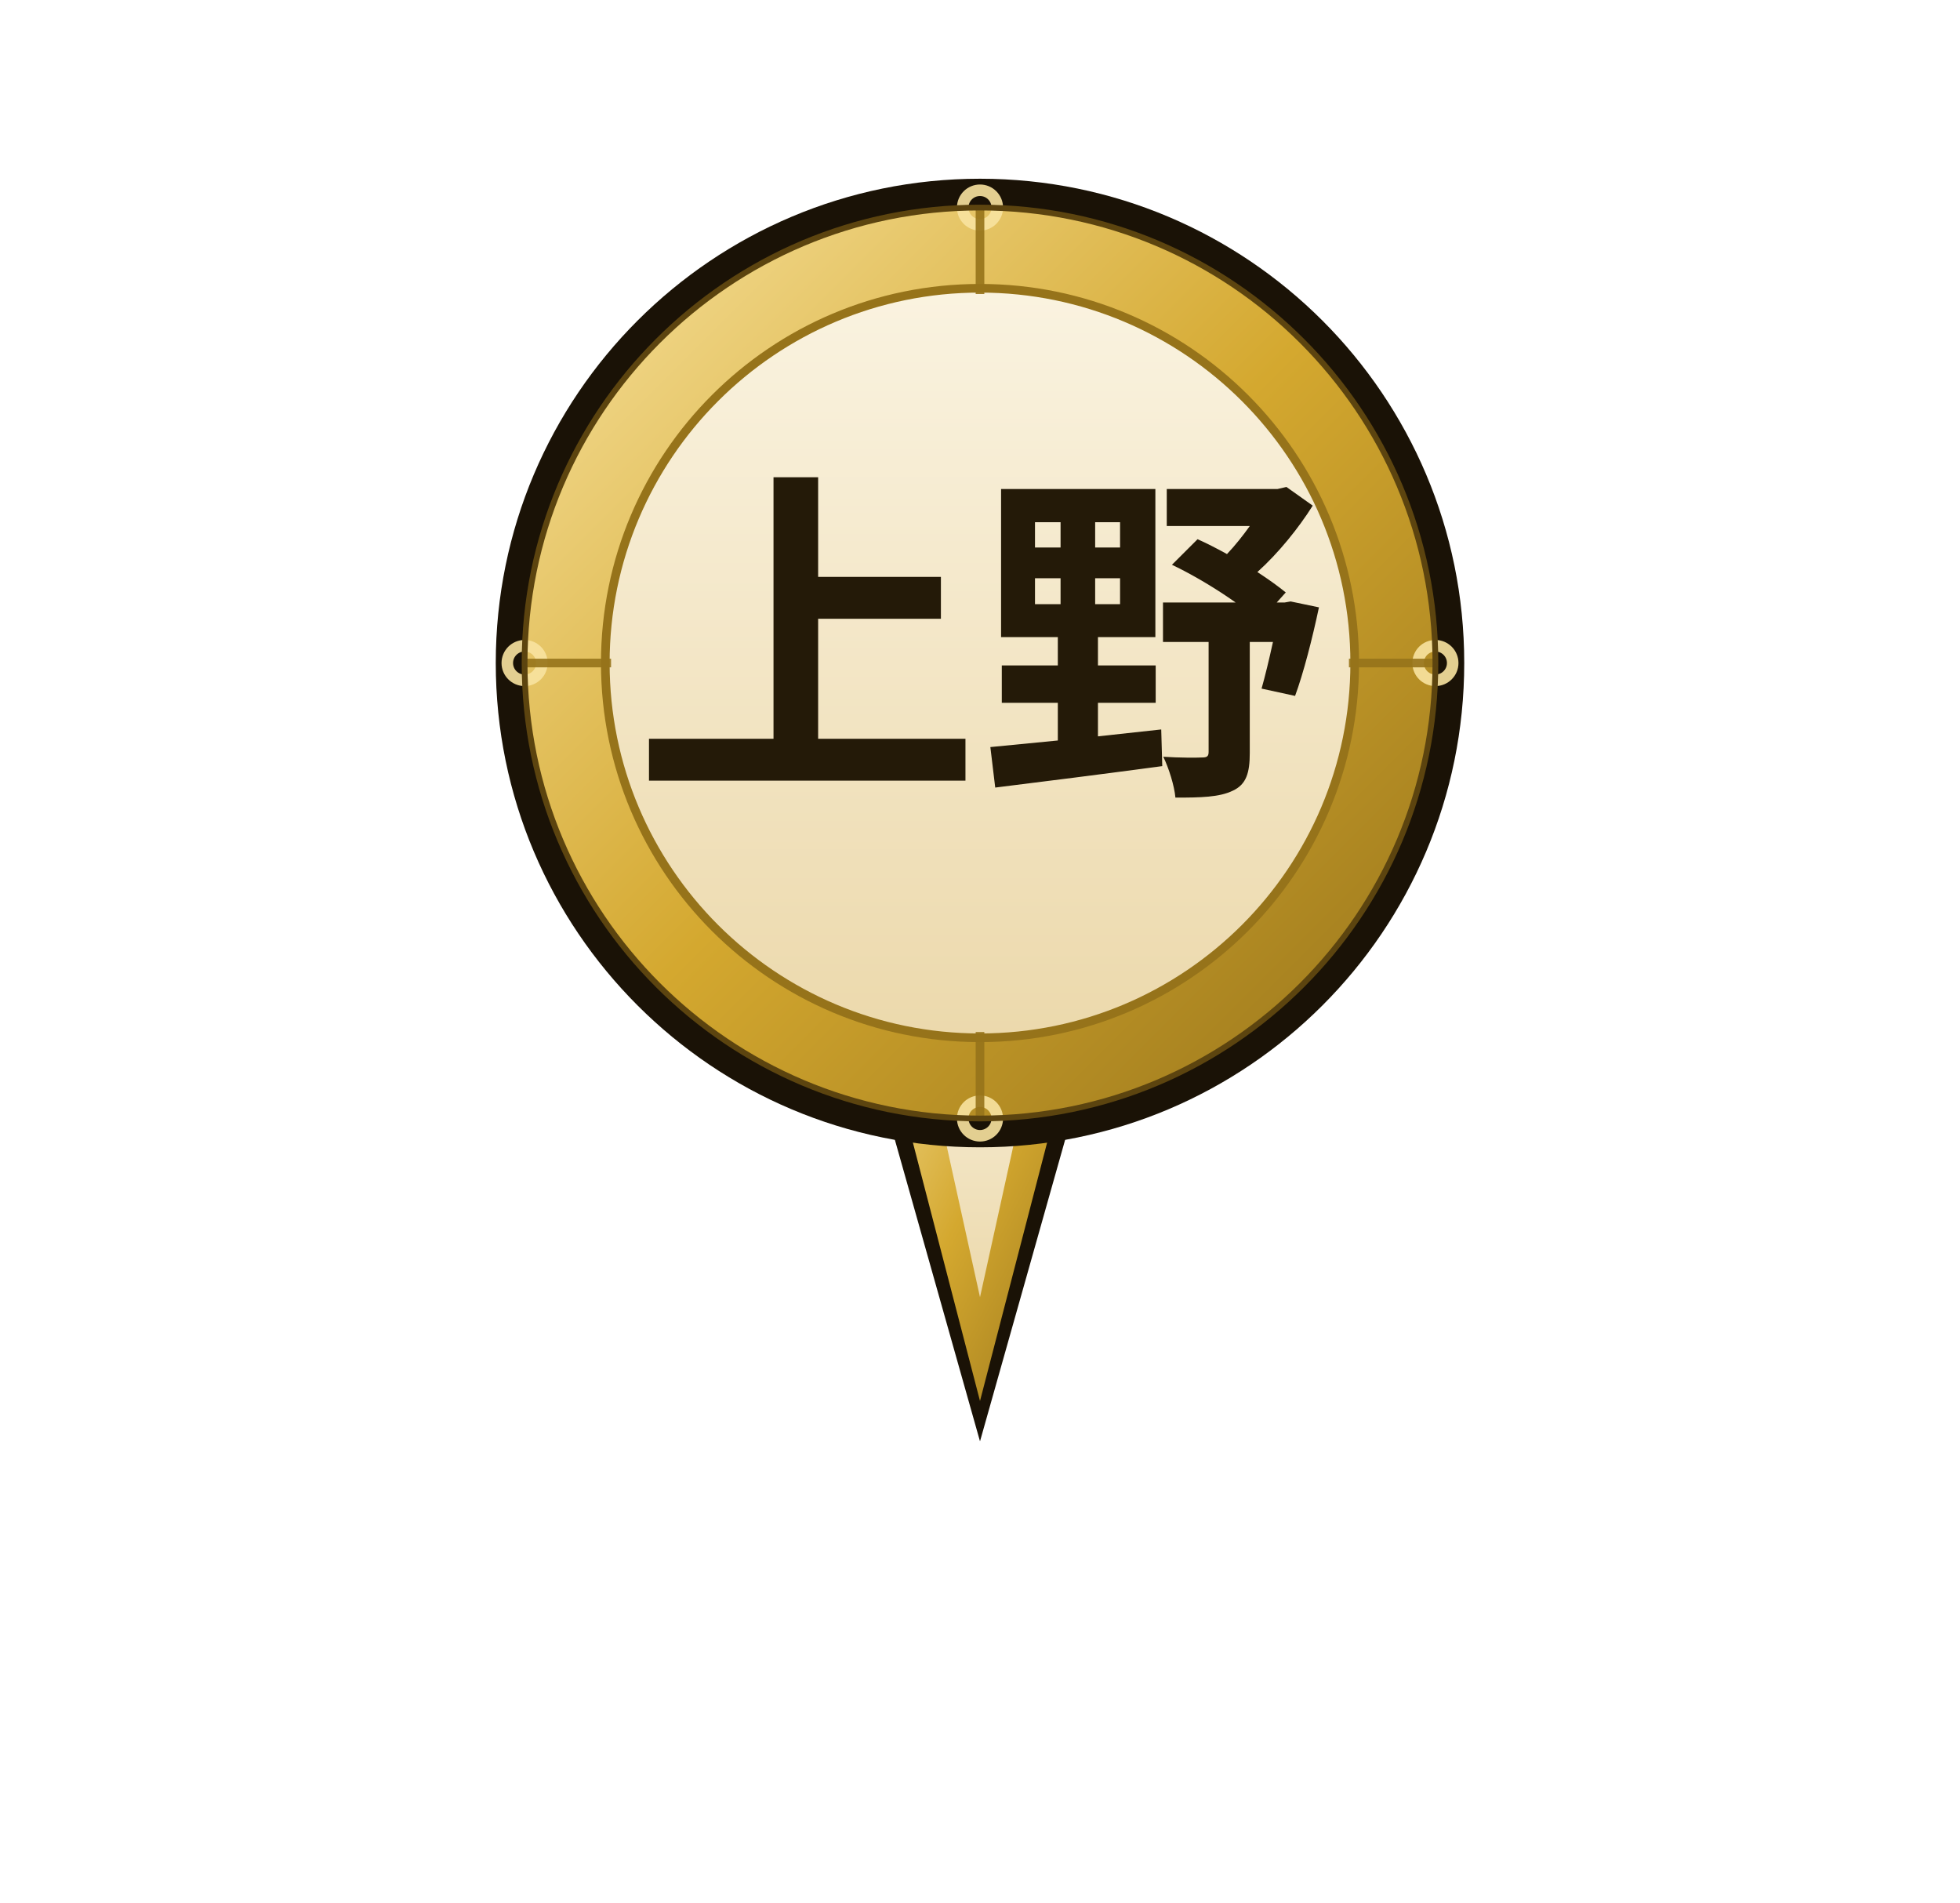
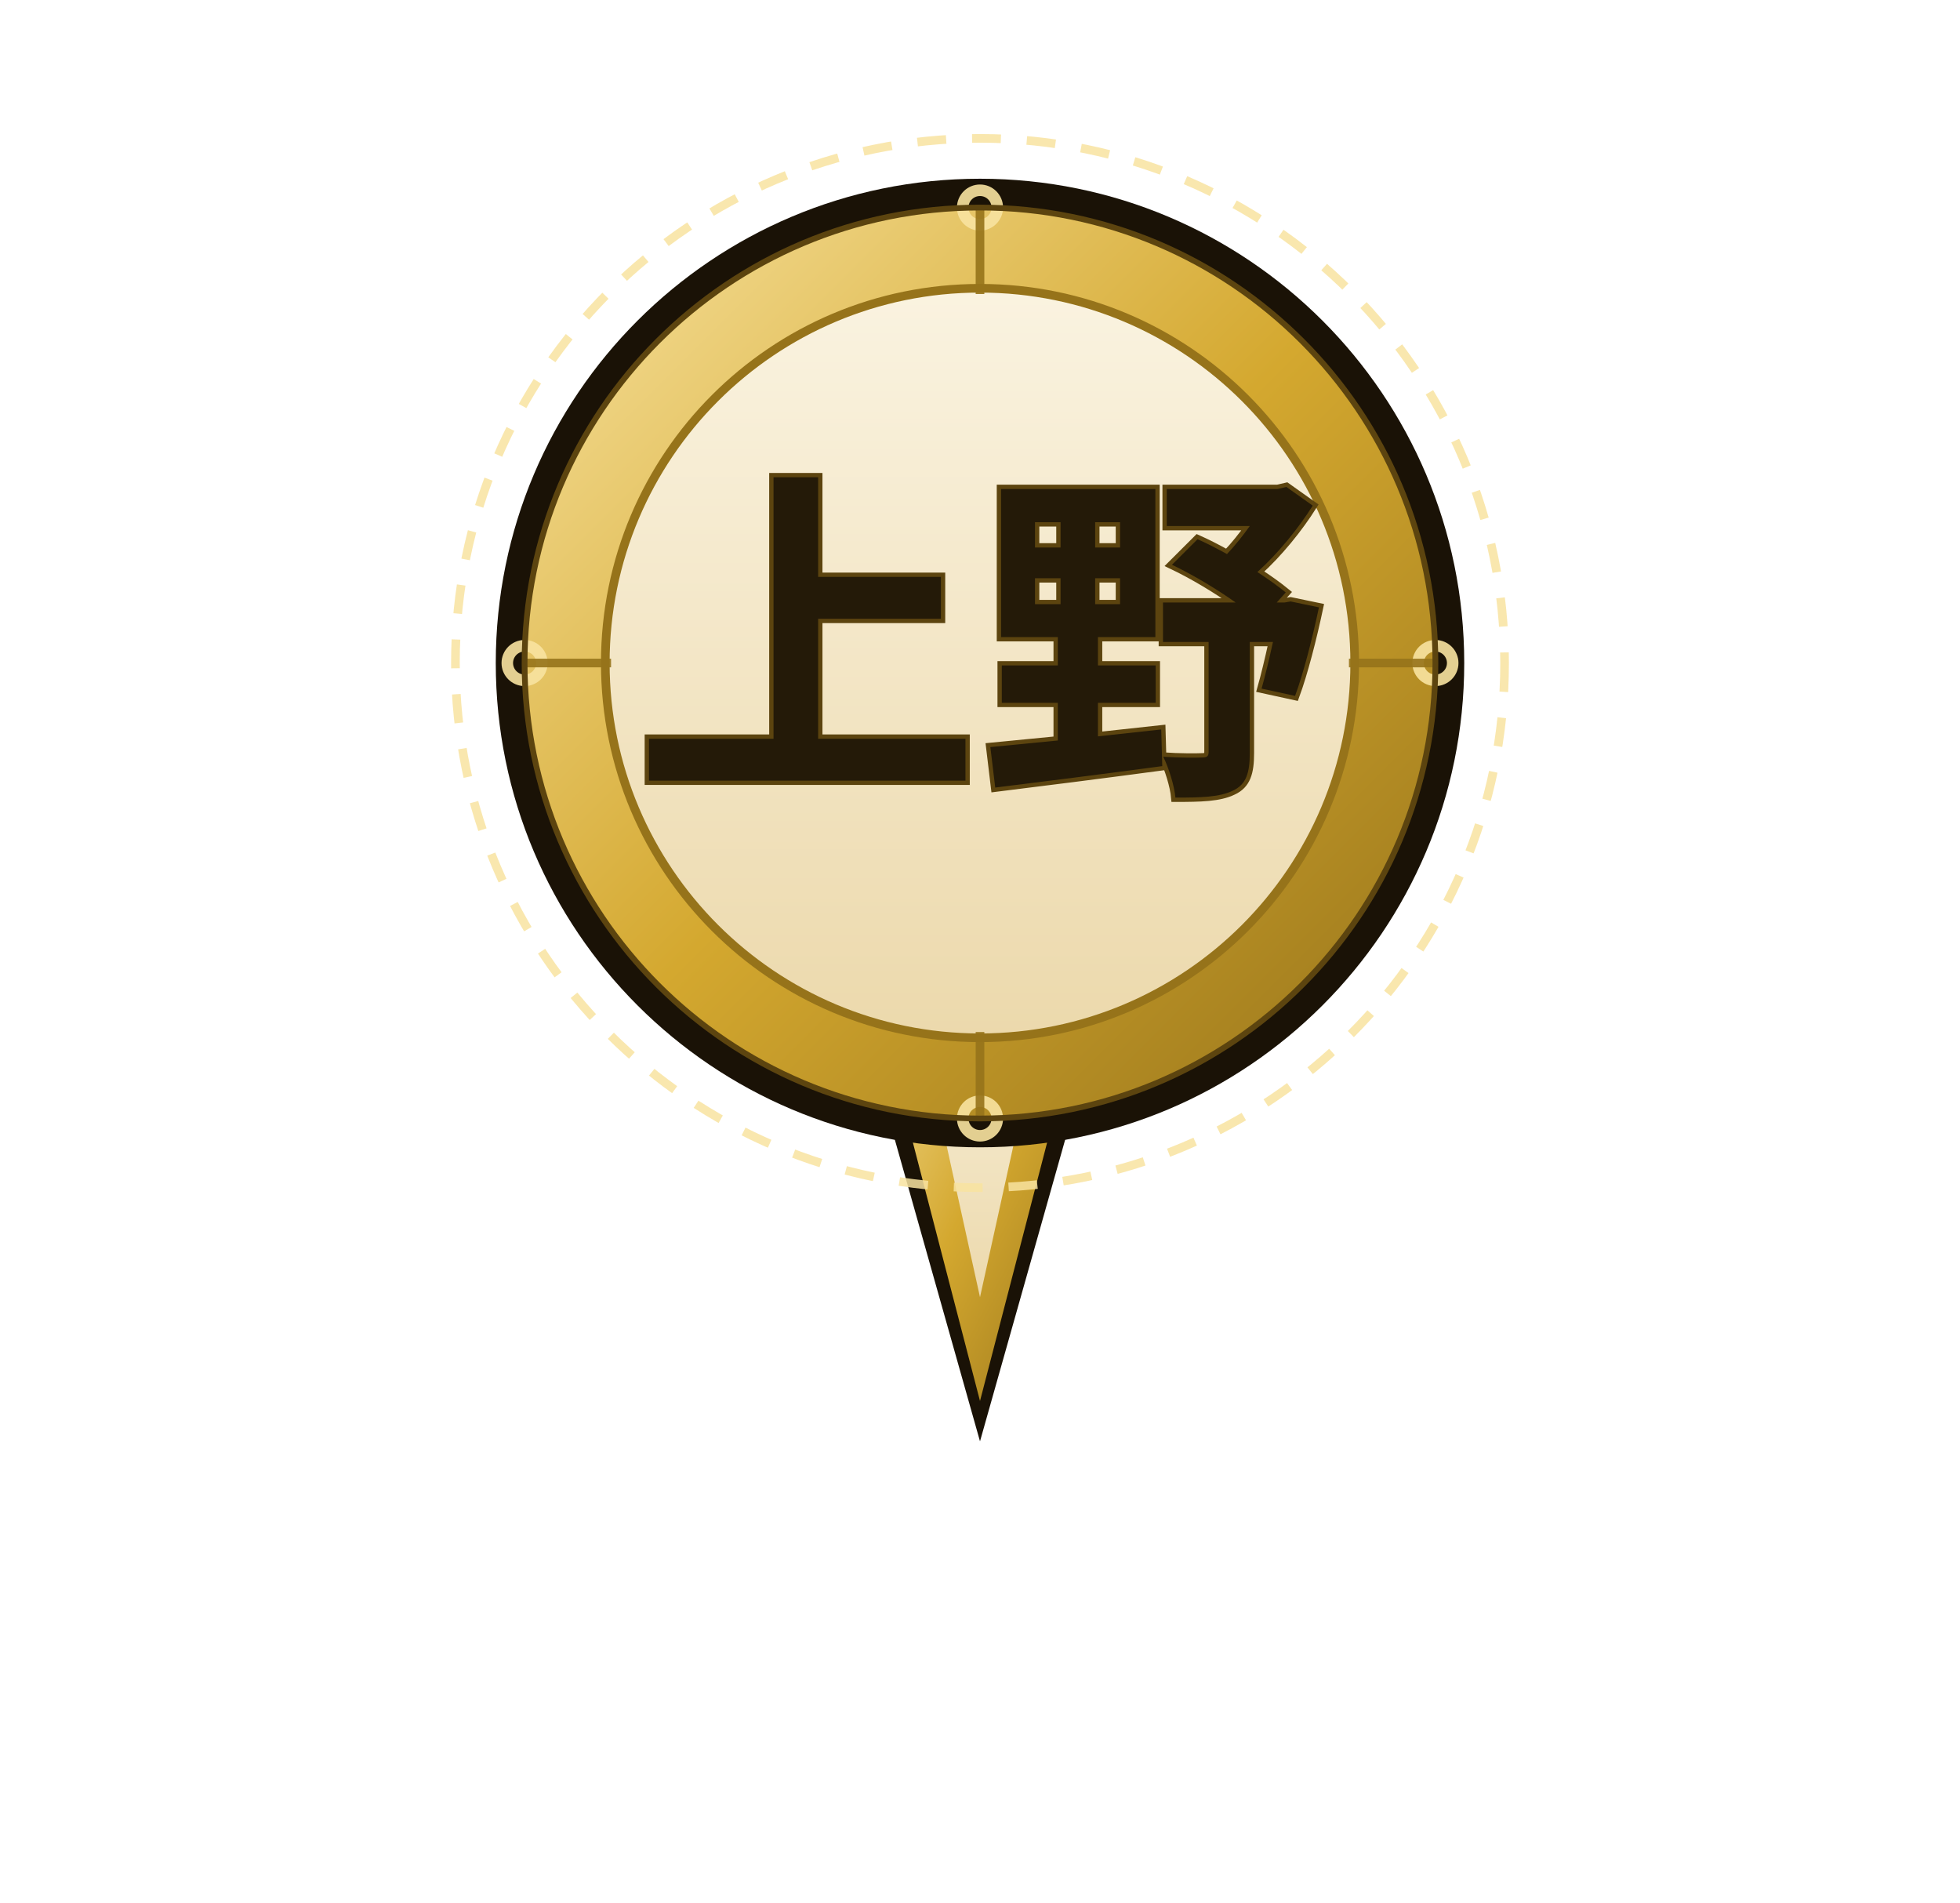
<svg xmlns="http://www.w3.org/2000/svg" width="100%" viewBox="0 0 680 660" role="img">
  <defs>
    <linearGradient id="goldGradB" x1="0%" y1="0%" x2="100%" y2="100%">
      <stop offset="0%" stop-color="#f8e3a0" />
      <stop offset="50%" stop-color="#d4a82f" />
      <stop offset="100%" stop-color="#96731a" />
    </linearGradient>
    <linearGradient id="beigeGradB" x1="0%" y1="0%" x2="0%" y2="100%">
      <stop offset="0%" stop-color="#faf3e0" />
      <stop offset="100%" stop-color="#ecd9ac" />
    </linearGradient>
  </defs>
  <polygon points="292,330 388,330 340,500" fill="#1a1206" />
  <polygon points="300,332 380,332 340,486" fill="url(#goldGradB)" />
  <polygon points="314,332 366,332 340,450" fill="url(#beigeGradB)" />
+   <circle cx="340" cy="230" r="182" fill="none" stroke="#f8e3a0" stroke-width="3" stroke-dasharray="10 9" opacity="0.85" />
  <circle cx="340" cy="230" r="168" fill="#1a1206" />
  <circle cx="340" cy="230" r="158" fill="url(#goldGradB)" />
  <circle cx="340" cy="230" r="130" fill="url(#beigeGradB)" />
  <circle cx="340" cy="230" r="130" fill="none" stroke="#96731a" stroke-width="3" />
  <g fill="none" stroke="#f8e3a0" stroke-width="4" opacity="0.9">
    <circle cx="340" cy="72" r="6" />
    <circle cx="340" cy="388" r="6" />
    <circle cx="182" cy="230" r="6" />
    <circle cx="498" cy="230" r="6" />
  </g>
  <g stroke="#96731a" stroke-width="3" opacity="0.9">
    <line x1="340" y1="72" x2="340" y2="102" />
    <line x1="340" y1="358" x2="340" y2="388" />
    <line x1="182" y1="230" x2="212" y2="230" />
    <line x1="468" y1="230" x2="498" y2="230" />
  </g>
-   <text x="340" y="266" text-anchor="middle" font-size="120" fill="#241a08" font-family="'Noto Sans JP','Hiragino Sans',sans-serif" font-weight="700">上野</text>
+   <text x="340" y="266" text-anchor="middle" font-size="120" fill="#241a08" stroke="#5c440f" stroke-width="3" paint-order="stroke fill" font-family="'Noto Sans JP','Hiragino Sans',sans-serif" font-weight="700">上野</text>
  <circle cx="340" cy="230" r="158" fill="none" stroke="#5c440f" stroke-width="2" />
</svg>
